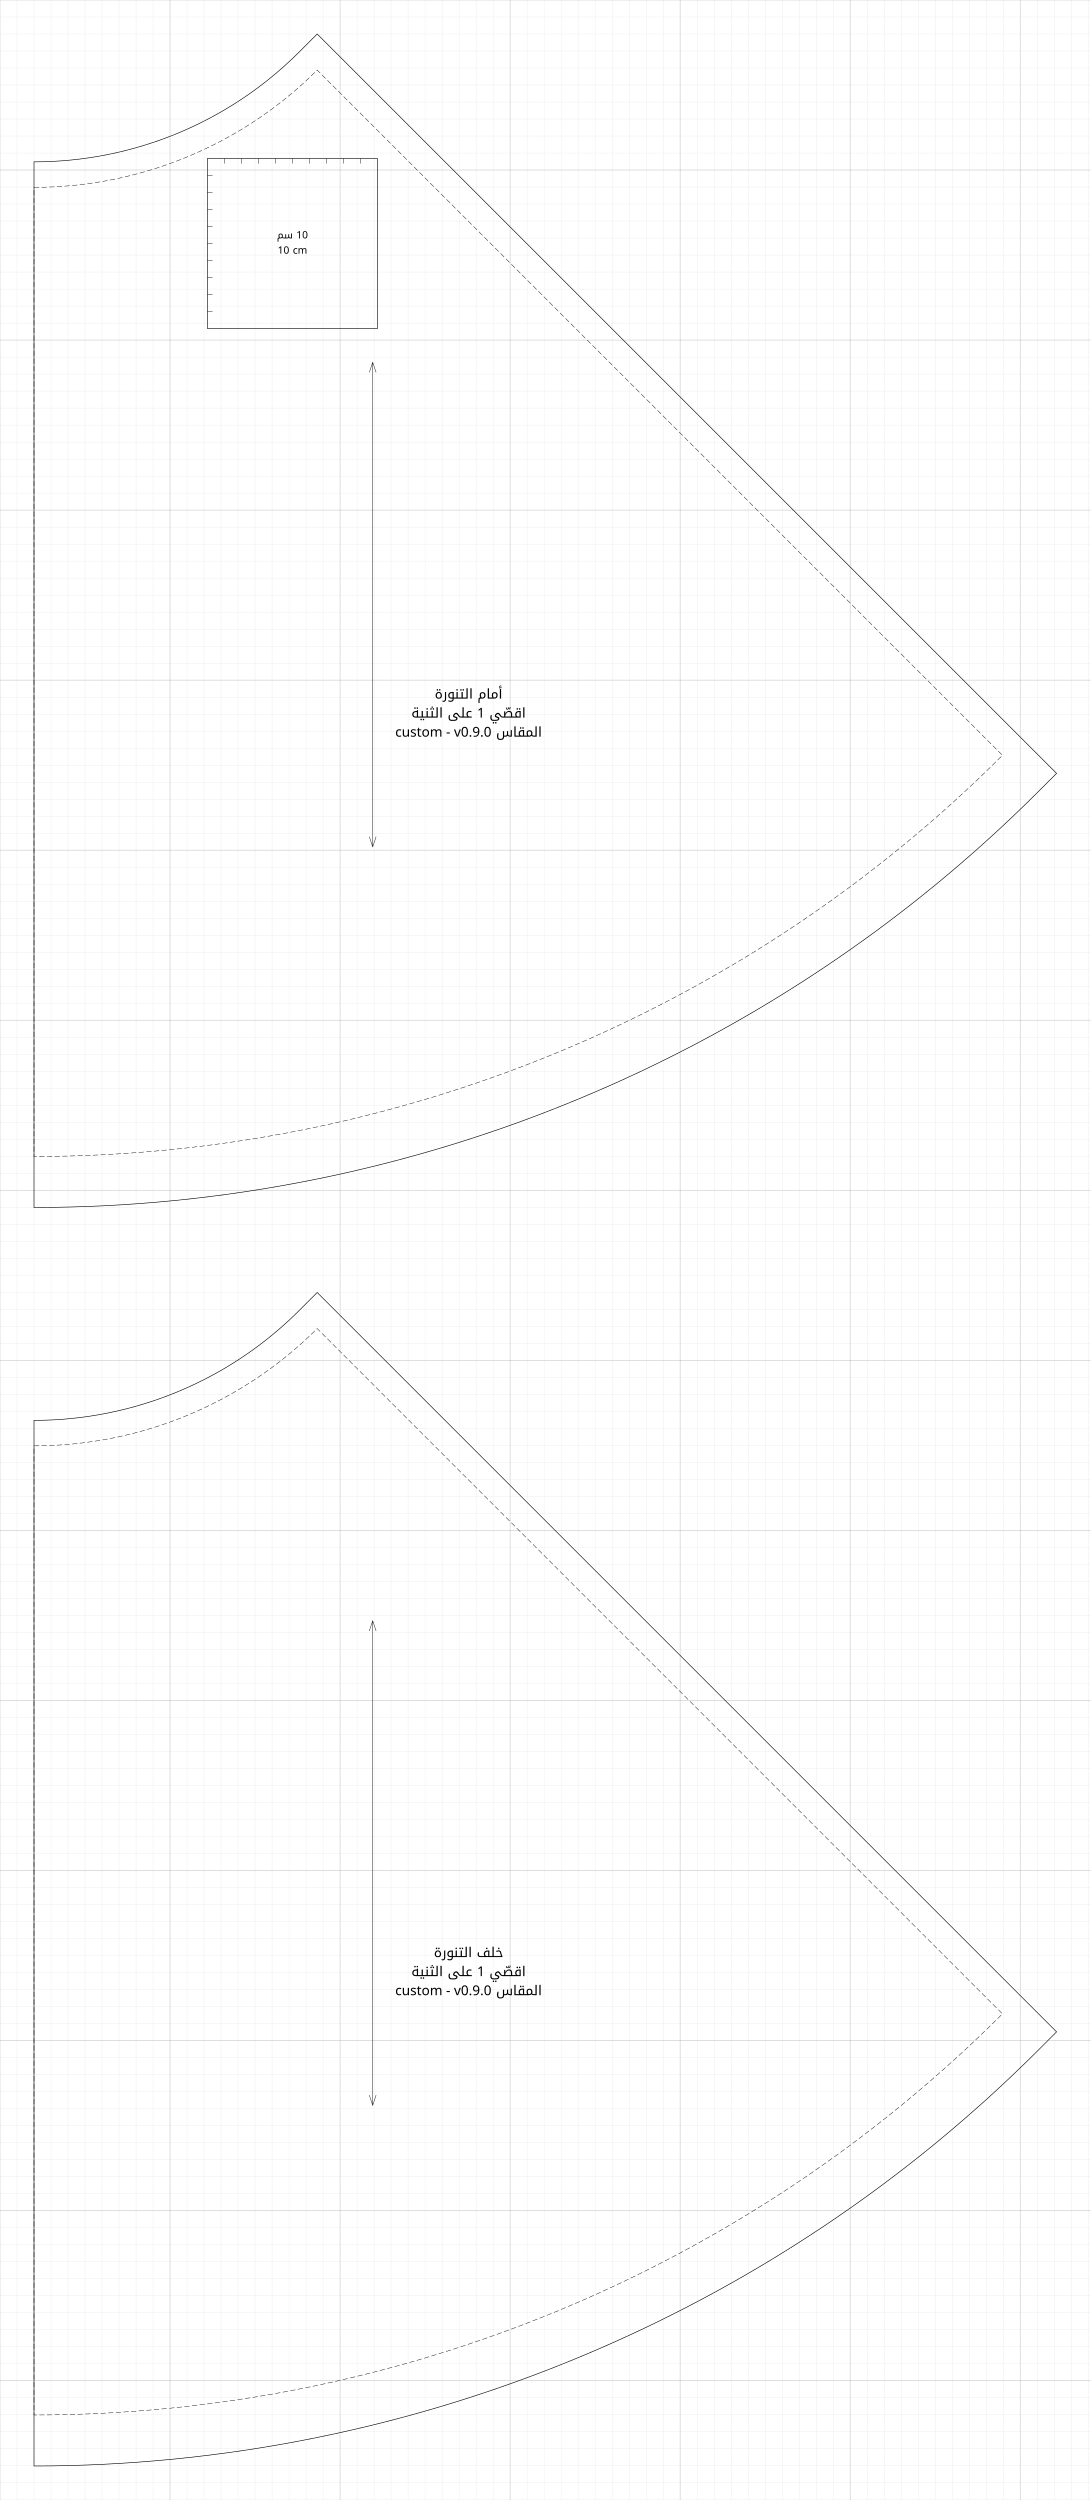
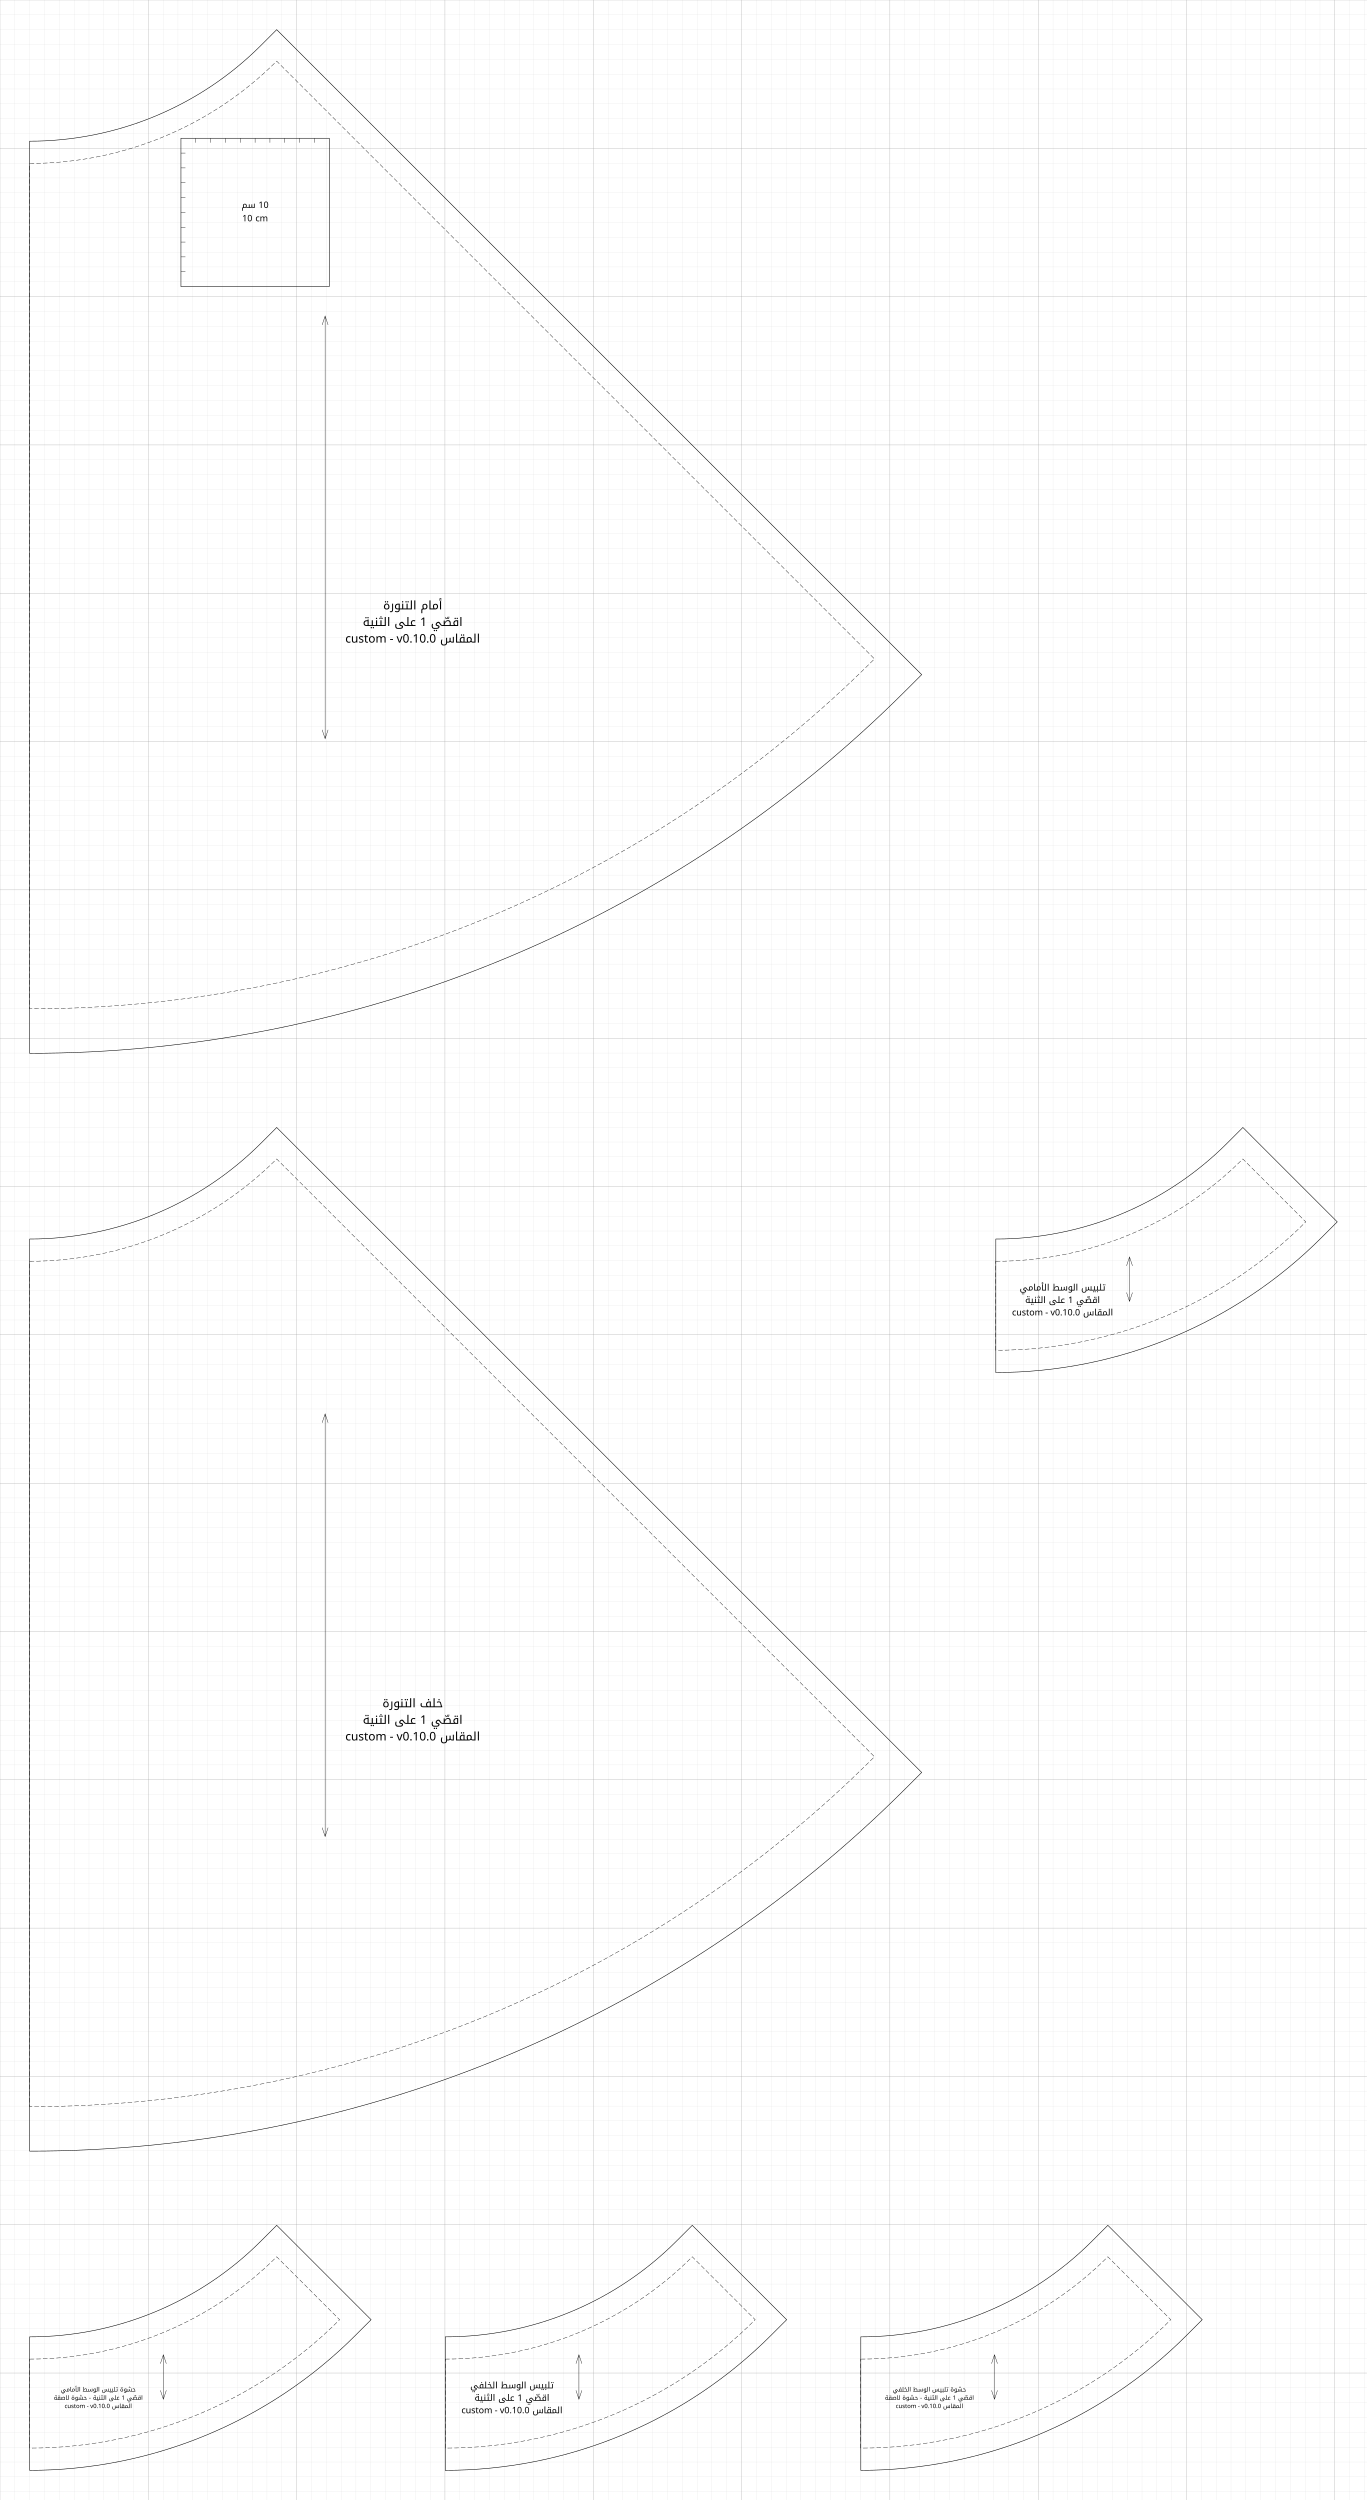
- <svg xmlns="http://www.w3.org/2000/svg" width="641.43mm" height="1470.41mm" viewBox="0 0 641.43 1470.41">
+ <svg xmlns="http://www.w3.org/2000/svg" width="921.63mm" height="1685.61mm" viewBox="0 0 921.63 1685.61">
  <g id="layer-grid">
-     <path id="grid-minor" d="M 10.00 0 V 1470.41 M 20.00 0 V 1470.41 M 30.00 0 V 1470.41 M 40.00 0 V 1470.41 M 50.00 0 V 1470.41 M 60.00 0 V 1470.41 M 70.00 0 V 1470.41 M 80.00 0 V 1470.41 M 90.00 0 V 1470.41 M 110.00 0 V 1470.41 M 120.00 0 V 1470.41 M 130.00 0 V 1470.41 M 140.00 0 V 1470.41 M 150.00 0 V 1470.41 M 160.00 0 V 1470.41 M 170.00 0 V 1470.41 M 180.00 0 V 1470.41 M 190.00 0 V 1470.41 M 210.00 0 V 1470.41 M 220.00 0 V 1470.41 M 230.00 0 V 1470.41 M 240.00 0 V 1470.41 M 250.00 0 V 1470.41 M 260.00 0 V 1470.41 M 270.00 0 V 1470.41 M 280.00 0 V 1470.41 M 290.00 0 V 1470.41 M 310.00 0 V 1470.41 M 320.00 0 V 1470.41 M 330.00 0 V 1470.41 M 340.00 0 V 1470.41 M 350.00 0 V 1470.41 M 360.00 0 V 1470.41 M 370.00 0 V 1470.41 M 380.00 0 V 1470.41 M 390.00 0 V 1470.41 M 410.00 0 V 1470.41 M 420.00 0 V 1470.41 M 430.00 0 V 1470.41 M 440.00 0 V 1470.41 M 450.00 0 V 1470.41 M 460.00 0 V 1470.41 M 470.00 0 V 1470.41 M 480.00 0 V 1470.41 M 490.00 0 V 1470.41 M 510.00 0 V 1470.41 M 520.00 0 V 1470.41 M 530.00 0 V 1470.41 M 540.00 0 V 1470.41 M 550.00 0 V 1470.41 M 560.00 0 V 1470.41 M 570.00 0 V 1470.41 M 580.00 0 V 1470.41 M 590.00 0 V 1470.41 M 610.00 0 V 1470.41 M 620.00 0 V 1470.41 M 630.00 0 V 1470.41 M 640.00 0 V 1470.41 M 0 10.00 H 641.43 M 0 20.00 H 641.43 M 0 30.00 H 641.43 M 0 40.00 H 641.43 M 0 50.00 H 641.43 M 0 60.00 H 641.43 M 0 70.00 H 641.43 M 0 80.00 H 641.43 M 0 90.00 H 641.43 M 0 110.00 H 641.43 M 0 120.00 H 641.43 M 0 130.00 H 641.43 M 0 140.00 H 641.43 M 0 150.00 H 641.43 M 0 160.00 H 641.43 M 0 170.00 H 641.43 M 0 180.00 H 641.43 M 0 190.00 H 641.43 M 0 210.00 H 641.43 M 0 220.00 H 641.43 M 0 230.00 H 641.43 M 0 240.00 H 641.43 M 0 250.00 H 641.43 M 0 260.00 H 641.43 M 0 270.00 H 641.43 M 0 280.00 H 641.43 M 0 290.00 H 641.43 M 0 310.00 H 641.43 M 0 320.00 H 641.43 M 0 330.00 H 641.43 M 0 340.00 H 641.43 M 0 350.00 H 641.43 M 0 360.00 H 641.43 M 0 370.00 H 641.43 M 0 380.00 H 641.43 M 0 390.00 H 641.43 M 0 410.00 H 641.43 M 0 420.00 H 641.43 M 0 430.00 H 641.43 M 0 440.00 H 641.43 M 0 450.00 H 641.43 M 0 460.00 H 641.43 M 0 470.00 H 641.43 M 0 480.00 H 641.43 M 0 490.00 H 641.43 M 0 510.00 H 641.43 M 0 520.00 H 641.43 M 0 530.00 H 641.43 M 0 540.00 H 641.43 M 0 550.00 H 641.43 M 0 560.00 H 641.43 M 0 570.00 H 641.43 M 0 580.00 H 641.43 M 0 590.00 H 641.43 M 0 610.00 H 641.43 M 0 620.00 H 641.43 M 0 630.00 H 641.43 M 0 640.00 H 641.43 M 0 650.00 H 641.43 M 0 660.00 H 641.43 M 0 670.00 H 641.43 M 0 680.00 H 641.43 M 0 690.00 H 641.43 M 0 710.00 H 641.43 M 0 720.00 H 641.43 M 0 730.00 H 641.43 M 0 740.00 H 641.43 M 0 750.00 H 641.43 M 0 760.00 H 641.43 M 0 770.00 H 641.43 M 0 780.00 H 641.43 M 0 790.00 H 641.43 M 0 810.00 H 641.43 M 0 820.00 H 641.43 M 0 830.00 H 641.43 M 0 840.00 H 641.43 M 0 850.00 H 641.43 M 0 860.00 H 641.43 M 0 870.00 H 641.43 M 0 880.00 H 641.43 M 0 890.00 H 641.43 M 0 910.00 H 641.43 M 0 920.00 H 641.43 M 0 930.00 H 641.43 M 0 940.00 H 641.43 M 0 950.00 H 641.43 M 0 960.00 H 641.43 M 0 970.00 H 641.43 M 0 980.00 H 641.43 M 0 990.00 H 641.43 M 0 1010.00 H 641.43 M 0 1020.00 H 641.43 M 0 1030.00 H 641.43 M 0 1040.00 H 641.43 M 0 1050.00 H 641.43 M 0 1060.00 H 641.43 M 0 1070.00 H 641.43 M 0 1080.00 H 641.43 M 0 1090.00 H 641.43 M 0 1110.00 H 641.43 M 0 1120.00 H 641.43 M 0 1130.00 H 641.43 M 0 1140.00 H 641.43 M 0 1150.00 H 641.43 M 0 1160.00 H 641.43 M 0 1170.00 H 641.43 M 0 1180.00 H 641.43 M 0 1190.00 H 641.43 M 0 1210.00 H 641.43 M 0 1220.00 H 641.43 M 0 1230.00 H 641.43 M 0 1240.00 H 641.43 M 0 1250.00 H 641.43 M 0 1260.00 H 641.43 M 0 1270.00 H 641.43 M 0 1280.00 H 641.43 M 0 1290.00 H 641.43 M 0 1310.00 H 641.43 M 0 1320.00 H 641.43 M 0 1330.00 H 641.43 M 0 1340.00 H 641.43 M 0 1350.00 H 641.43 M 0 1360.00 H 641.43 M 0 1370.00 H 641.43 M 0 1380.00 H 641.43 M 0 1390.00 H 641.43 M 0 1410.00 H 641.43 M 0 1420.00 H 641.43 M 0 1430.00 H 641.43 M 0 1440.00 H 641.43 M 0 1450.00 H 641.43 M 0 1460.00 H 641.43 M 0 1470.00 H 641.43" fill="none" stroke="#d0d0d0" stroke-width="0.1" />
-     <path id="grid-major" d="M 0.00 0 V 1470.41 M 100.00 0 V 1470.41 M 200.00 0 V 1470.41 M 300.00 0 V 1470.41 M 400.00 0 V 1470.41 M 500.00 0 V 1470.41 M 600.00 0 V 1470.41 M 0 0.00 H 641.43 M 0 100.00 H 641.43 M 0 200.00 H 641.43 M 0 300.00 H 641.43 M 0 400.00 H 641.43 M 0 500.00 H 641.43 M 0 600.00 H 641.43 M 0 700.00 H 641.43 M 0 800.00 H 641.43 M 0 900.00 H 641.43 M 0 1000.00 H 641.43 M 0 1100.00 H 641.43 M 0 1200.00 H 641.43 M 0 1300.00 H 641.43 M 0 1400.00 H 641.43" fill="none" stroke="#a0a0a0" stroke-width="0.2" />
+     <path id="grid-minor" d="M 10.00 0 V 1685.61 M 20.00 0 V 1685.61 M 30.00 0 V 1685.61 M 40.00 0 V 1685.61 M 50.00 0 V 1685.61 M 60.00 0 V 1685.61 M 70.00 0 V 1685.61 M 80.00 0 V 1685.61 M 90.00 0 V 1685.61 M 110.00 0 V 1685.61 M 120.00 0 V 1685.61 M 130.00 0 V 1685.61 M 140.00 0 V 1685.61 M 150.00 0 V 1685.61 M 160.00 0 V 1685.61 M 170.00 0 V 1685.61 M 180.00 0 V 1685.61 M 190.00 0 V 1685.61 M 210.00 0 V 1685.61 M 220.00 0 V 1685.61 M 230.00 0 V 1685.61 M 240.00 0 V 1685.61 M 250.00 0 V 1685.61 M 260.00 0 V 1685.61 M 270.00 0 V 1685.61 M 280.00 0 V 1685.61 M 290.00 0 V 1685.61 M 310.00 0 V 1685.61 M 320.00 0 V 1685.61 M 330.00 0 V 1685.61 M 340.00 0 V 1685.61 M 350.00 0 V 1685.61 M 360.00 0 V 1685.61 M 370.00 0 V 1685.61 M 380.00 0 V 1685.61 M 390.00 0 V 1685.61 M 410.00 0 V 1685.61 M 420.00 0 V 1685.61 M 430.00 0 V 1685.61 M 440.00 0 V 1685.61 M 450.00 0 V 1685.61 M 460.00 0 V 1685.61 M 470.00 0 V 1685.61 M 480.00 0 V 1685.61 M 490.00 0 V 1685.61 M 510.00 0 V 1685.61 M 520.00 0 V 1685.61 M 530.00 0 V 1685.61 M 540.00 0 V 1685.61 M 550.00 0 V 1685.61 M 560.00 0 V 1685.61 M 570.00 0 V 1685.61 M 580.00 0 V 1685.61 M 590.00 0 V 1685.61 M 610.00 0 V 1685.61 M 620.00 0 V 1685.61 M 630.00 0 V 1685.61 M 640.00 0 V 1685.61 M 650.00 0 V 1685.61 M 660.00 0 V 1685.61 M 670.00 0 V 1685.61 M 680.00 0 V 1685.61 M 690.00 0 V 1685.61 M 710.00 0 V 1685.61 M 720.00 0 V 1685.61 M 730.00 0 V 1685.61 M 740.00 0 V 1685.61 M 750.00 0 V 1685.61 M 760.00 0 V 1685.61 M 770.00 0 V 1685.61 M 780.00 0 V 1685.61 M 790.00 0 V 1685.61 M 810.00 0 V 1685.61 M 820.00 0 V 1685.61 M 830.00 0 V 1685.61 M 840.00 0 V 1685.61 M 850.00 0 V 1685.61 M 860.00 0 V 1685.61 M 870.00 0 V 1685.61 M 880.00 0 V 1685.61 M 890.00 0 V 1685.61 M 910.00 0 V 1685.61 M 920.00 0 V 1685.61 M 0 10.00 H 921.63 M 0 20.00 H 921.63 M 0 30.00 H 921.63 M 0 40.00 H 921.63 M 0 50.00 H 921.63 M 0 60.00 H 921.63 M 0 70.00 H 921.63 M 0 80.00 H 921.63 M 0 90.00 H 921.63 M 0 110.00 H 921.63 M 0 120.00 H 921.63 M 0 130.00 H 921.63 M 0 140.00 H 921.63 M 0 150.00 H 921.63 M 0 160.00 H 921.63 M 0 170.00 H 921.63 M 0 180.00 H 921.63 M 0 190.00 H 921.63 M 0 210.00 H 921.63 M 0 220.00 H 921.63 M 0 230.00 H 921.63 M 0 240.00 H 921.63 M 0 250.00 H 921.63 M 0 260.00 H 921.63 M 0 270.00 H 921.63 M 0 280.00 H 921.63 M 0 290.00 H 921.63 M 0 310.00 H 921.63 M 0 320.00 H 921.63 M 0 330.00 H 921.63 M 0 340.00 H 921.63 M 0 350.00 H 921.63 M 0 360.00 H 921.63 M 0 370.00 H 921.63 M 0 380.00 H 921.63 M 0 390.00 H 921.63 M 0 410.00 H 921.63 M 0 420.00 H 921.63 M 0 430.00 H 921.63 M 0 440.00 H 921.63 M 0 450.00 H 921.63 M 0 460.00 H 921.63 M 0 470.00 H 921.63 M 0 480.00 H 921.63 M 0 490.00 H 921.63 M 0 510.00 H 921.63 M 0 520.00 H 921.63 M 0 530.00 H 921.63 M 0 540.00 H 921.63 M 0 550.00 H 921.63 M 0 560.00 H 921.63 M 0 570.00 H 921.63 M 0 580.00 H 921.63 M 0 590.00 H 921.63 M 0 610.00 H 921.63 M 0 620.00 H 921.63 M 0 630.00 H 921.63 M 0 640.00 H 921.63 M 0 650.00 H 921.63 M 0 660.00 H 921.63 M 0 670.00 H 921.63 M 0 680.00 H 921.63 M 0 690.00 H 921.63 M 0 710.00 H 921.63 M 0 720.00 H 921.63 M 0 730.00 H 921.63 M 0 740.00 H 921.63 M 0 750.00 H 921.63 M 0 760.00 H 921.63 M 0 770.00 H 921.63 M 0 780.00 H 921.63 M 0 790.00 H 921.63 M 0 810.00 H 921.63 M 0 820.00 H 921.63 M 0 830.00 H 921.63 M 0 840.00 H 921.63 M 0 850.00 H 921.63 M 0 860.00 H 921.63 M 0 870.00 H 921.63 M 0 880.00 H 921.63 M 0 890.00 H 921.63 M 0 910.00 H 921.63 M 0 920.00 H 921.63 M 0 930.00 H 921.63 M 0 940.00 H 921.63 M 0 950.00 H 921.63 M 0 960.00 H 921.63 M 0 970.00 H 921.63 M 0 980.00 H 921.63 M 0 990.00 H 921.63 M 0 1010.00 H 921.63 M 0 1020.00 H 921.63 M 0 1030.00 H 921.63 M 0 1040.00 H 921.63 M 0 1050.00 H 921.63 M 0 1060.00 H 921.63 M 0 1070.00 H 921.63 M 0 1080.00 H 921.63 M 0 1090.00 H 921.63 M 0 1110.00 H 921.63 M 0 1120.00 H 921.63 M 0 1130.00 H 921.63 M 0 1140.00 H 921.63 M 0 1150.00 H 921.63 M 0 1160.00 H 921.63 M 0 1170.00 H 921.63 M 0 1180.00 H 921.63 M 0 1190.00 H 921.63 M 0 1210.00 H 921.63 M 0 1220.00 H 921.63 M 0 1230.00 H 921.63 M 0 1240.00 H 921.63 M 0 1250.00 H 921.63 M 0 1260.00 H 921.63 M 0 1270.00 H 921.63 M 0 1280.00 H 921.63 M 0 1290.00 H 921.63 M 0 1310.00 H 921.63 M 0 1320.00 H 921.63 M 0 1330.00 H 921.63 M 0 1340.00 H 921.63 M 0 1350.00 H 921.63 M 0 1360.00 H 921.63 M 0 1370.00 H 921.63 M 0 1380.00 H 921.63 M 0 1390.00 H 921.63 M 0 1410.00 H 921.63 M 0 1420.00 H 921.63 M 0 1430.00 H 921.63 M 0 1440.00 H 921.63 M 0 1450.00 H 921.63 M 0 1460.00 H 921.63 M 0 1470.00 H 921.63 M 0 1480.00 H 921.63 M 0 1490.00 H 921.63 M 0 1510.00 H 921.63 M 0 1520.00 H 921.63 M 0 1530.00 H 921.63 M 0 1540.00 H 921.63 M 0 1550.00 H 921.63 M 0 1560.00 H 921.63 M 0 1570.00 H 921.63 M 0 1580.00 H 921.63 M 0 1590.00 H 921.63 M 0 1610.00 H 921.63 M 0 1620.00 H 921.63 M 0 1630.00 H 921.63 M 0 1640.00 H 921.63 M 0 1650.00 H 921.63 M 0 1660.00 H 921.63 M 0 1670.00 H 921.63 M 0 1680.00 H 921.63" fill="none" stroke="#d0d0d0" stroke-width="0.1" />
+     <path id="grid-major" d="M 0.00 0 V 1685.61 M 100.00 0 V 1685.61 M 200.00 0 V 1685.61 M 300.00 0 V 1685.61 M 400.00 0 V 1685.61 M 500.00 0 V 1685.61 M 600.00 0 V 1685.61 M 700.00 0 V 1685.61 M 800.00 0 V 1685.61 M 900.00 0 V 1685.61 M 0 0.00 H 921.63 M 0 100.00 H 921.63 M 0 200.00 H 921.63 M 0 300.00 H 921.63 M 0 400.00 H 921.63 M 0 500.00 H 921.63 M 0 600.00 H 921.63 M 0 700.00 H 921.63 M 0 800.00 H 921.63 M 0 900.00 H 921.63 M 0 1000.00 H 921.63 M 0 1100.00 H 921.63 M 0 1200.00 H 921.63 M 0 1300.00 H 921.63 M 0 1400.00 H 921.63 M 0 1500.00 H 921.63 M 0 1600.00 H 921.63" fill="none" stroke="#a0a0a0" stroke-width="0.2" />
  </g>
  <g id="layer-cut">
    <path id="piece-skirt-front-cut" d="M 20.00 95.20 C 27.43 95.20 34.46 94.85 41.80 94.12 C 49.13 93.40 56.04 92.36 63.23 90.93 C 70.41 89.49 77.16 87.80 84.14 85.67 C 91.13 83.55 97.66 81.21 104.40 78.42 C 111.14 75.62 117.41 72.66 123.85 69.22 C 130.30 65.78 136.27 62.21 142.36 58.15 C 148.46 54.08 154.07 49.93 159.77 45.26 C 165.48 40.58 170.69 35.86 175.95 30.61 L 186.56 20.00 L 197.17 30.61 L 600.22 433.66 L 621.43 454.87 L 610.82 465.48 C 601.12 475.18 590.93 484.88 580.80 494.05 C 570.67 503.22 560.06 512.36 549.54 520.98 C 539.01 529.61 528.00 538.18 517.10 546.25 C 506.20 554.32 494.82 562.32 483.56 569.82 C 472.31 577.33 460.57 584.74 448.99 591.67 C 437.41 598.60 425.34 605.42 413.45 611.77 C 401.56 618.12 389.19 624.34 377.02 630.09 C 364.84 635.84 352.19 641.45 339.75 646.60 C 327.31 651.75 314.41 656.74 301.73 661.28 C 289.05 665.82 275.90 670.17 263.01 674.09 C 250.11 678.01 236.76 681.71 223.67 685.00 C 210.57 688.30 197.03 691.35 183.77 694.00 C 170.51 696.65 156.80 699.04 143.39 701.05 C 129.97 703.05 116.12 704.77 102.58 706.12 C 89.04 707.46 75.08 708.50 61.43 709.18 C 47.79 709.85 33.73 710.20 20.00 710.20 L 20.00 680.20 L 20.00 110.20 L 20.00 95.20 Z" fill="none" stroke="#000000" stroke-width="0.35" />
    <path id="piece-skirt-back-cut" d="M 20.00 835.41 C 27.43 835.41 34.46 835.06 41.80 834.33 C 49.13 833.60 56.04 832.57 63.23 831.13 C 70.41 829.69 77.16 828.00 84.14 825.87 C 91.13 823.75 97.66 821.41 104.40 818.62 C 111.14 815.83 117.41 812.86 123.85 809.43 C 130.30 805.99 136.27 802.42 142.36 798.35 C 148.46 794.29 154.07 790.13 159.77 785.46 C 165.48 780.79 170.69 776.07 175.95 770.81 L 186.56 760.20 L 197.17 770.81 L 600.22 1173.86 L 621.43 1195.07 L 610.82 1205.68 C 601.12 1215.39 590.93 1225.08 580.80 1234.25 C 570.67 1243.42 560.06 1252.56 549.54 1261.19 C 539.01 1269.81 528.00 1278.38 517.10 1286.45 C 506.20 1294.52 494.82 1302.52 483.56 1310.03 C 472.31 1317.53 460.57 1324.95 448.99 1331.88 C 437.41 1338.81 425.34 1345.63 413.45 1351.98 C 401.56 1358.32 389.19 1364.54 377.02 1370.29 C 364.84 1376.05 352.19 1381.65 339.75 1386.81 C 327.31 1391.96 314.41 1396.94 301.73 1401.48 C 289.05 1406.02 275.90 1410.37 263.01 1414.29 C 250.11 1418.21 236.76 1421.92 223.67 1425.21 C 210.57 1428.50 197.03 1431.55 183.77 1434.20 C 170.51 1436.86 156.80 1439.25 143.39 1441.25 C 129.97 1443.25 116.12 1444.97 102.58 1446.32 C 89.04 1447.66 75.08 1448.70 61.43 1449.38 C 47.79 1450.06 33.73 1450.41 20.00 1450.41 L 20.00 1420.41 L 20.00 850.41 L 20.00 835.41 Z" fill="none" stroke="#000000" stroke-width="0.35" />
+     <path id="piece-waist-facing-front-cut" d="M 671.43 835.41 C 678.86 835.41 685.89 835.06 693.23 834.33 C 700.56 833.60 707.47 832.57 714.66 831.13 C 721.84 829.69 728.58 828.00 735.57 825.87 C 742.56 823.75 749.09 821.41 755.83 818.62 C 762.57 815.83 768.84 812.86 775.28 809.43 C 781.73 805.99 787.69 802.42 793.79 798.35 C 799.89 794.29 805.50 790.13 811.20 785.46 C 816.91 780.79 822.12 776.07 827.38 770.81 L 837.99 760.20 L 848.59 770.81 L 891.02 813.24 L 901.63 823.84 L 891.02 834.45 C 889.31 836.16 887.25 838.17 885.50 839.83 C 883.75 841.50 881.65 843.45 879.86 845.07 C 878.08 846.68 875.93 848.58 874.11 850.15 C 872.29 851.72 870.10 853.56 868.24 855.08 C 866.39 856.60 864.16 858.38 862.27 859.85 C 860.38 861.32 858.11 863.05 856.19 864.47 C 854.27 865.89 851.96 867.56 850.00 868.93 C 848.05 870.30 845.70 871.91 843.72 873.23 C 841.74 874.55 839.35 876.10 837.34 877.37 C 835.33 878.65 832.91 880.13 830.87 881.35 C 828.83 882.58 826.38 884.00 824.31 885.17 C 822.24 886.34 819.76 887.71 817.66 888.82 C 815.57 889.94 813.05 891.25 810.93 892.31 C 808.81 893.38 806.27 894.62 804.12 895.63 C 801.98 896.65 799.40 897.82 797.23 898.79 C 795.06 899.75 792.46 900.86 790.27 901.77 C 788.08 902.68 785.45 903.73 783.24 904.58 C 781.03 905.44 778.37 906.42 776.14 907.22 C 773.91 908.02 771.23 908.94 768.98 909.69 C 766.72 910.44 764.02 911.29 761.75 911.98 C 759.48 912.67 756.76 913.47 754.47 914.10 C 752.18 914.74 749.43 915.46 747.13 916.04 C 744.82 916.62 742.06 917.28 739.74 917.80 C 737.42 918.33 734.64 918.92 732.30 919.39 C 729.96 919.85 727.16 920.38 724.81 920.79 C 722.46 921.20 719.65 921.65 717.29 922.00 C 714.92 922.36 712.10 922.74 709.72 923.04 C 707.35 923.33 704.51 923.65 702.12 923.89 C 699.74 924.13 696.88 924.37 694.49 924.55 C 692.09 924.73 689.23 924.91 686.83 925.03 C 684.42 925.15 681.55 925.25 679.14 925.31 C 676.73 925.37 673.85 925.41 671.43 925.41 L 671.43 910.41 L 671.43 850.41 L 671.43 835.41 Z" fill="none" stroke="#000000" stroke-width="0.35" />
+     <path id="piece-waist-facing-interfacing-front-cut" d="M 20.00 1575.61 C 27.43 1575.61 34.46 1575.26 41.80 1574.53 C 49.13 1573.80 56.04 1572.77 63.23 1571.34 C 70.41 1569.90 77.16 1568.20 84.14 1566.08 C 91.13 1563.95 97.66 1561.62 104.40 1558.82 C 111.14 1556.03 117.41 1553.07 123.85 1549.63 C 130.30 1546.19 136.27 1542.62 142.36 1538.56 C 148.46 1534.49 154.07 1530.34 159.77 1525.67 C 165.48 1520.99 170.69 1516.27 175.95 1511.01 L 186.56 1500.41 L 197.17 1511.01 L 239.59 1553.44 L 250.20 1564.05 L 239.59 1574.65 C 237.88 1576.36 235.82 1578.38 234.07 1580.04 C 232.32 1581.70 230.22 1583.66 228.43 1585.27 C 226.65 1586.89 224.50 1588.79 222.68 1590.35 C 220.86 1591.92 218.67 1593.76 216.81 1595.28 C 214.96 1596.80 212.73 1598.59 210.84 1600.06 C 208.95 1601.53 206.68 1603.25 204.76 1604.67 C 202.84 1606.10 200.53 1607.76 198.57 1609.13 C 196.62 1610.51 194.27 1612.11 192.29 1613.44 C 190.31 1614.76 187.93 1616.31 185.91 1617.58 C 183.90 1618.85 181.48 1620.34 179.44 1621.56 C 177.40 1622.78 174.95 1624.21 172.88 1625.38 C 170.81 1626.55 168.33 1627.91 166.23 1629.03 C 164.14 1630.15 161.62 1631.45 159.50 1632.52 C 157.38 1633.58 154.84 1634.82 152.69 1635.84 C 150.55 1636.85 147.97 1638.03 145.80 1638.99 C 143.63 1639.95 141.03 1641.07 138.84 1641.97 C 136.65 1642.88 134.02 1643.93 131.81 1644.79 C 129.60 1645.64 126.94 1646.63 124.71 1647.43 C 122.48 1648.23 119.80 1649.15 117.55 1649.89 C 115.29 1650.64 112.59 1651.50 110.32 1652.19 C 108.05 1652.88 105.33 1653.67 103.04 1654.31 C 100.75 1654.94 98.01 1655.67 95.70 1656.25 C 93.39 1656.83 90.63 1657.48 88.31 1658.01 C 85.99 1658.53 83.21 1659.12 80.87 1659.59 C 78.53 1660.06 75.74 1660.58 73.38 1660.99 C 71.03 1661.40 68.22 1661.86 65.86 1662.21 C 63.49 1662.56 60.67 1662.95 58.29 1663.24 C 55.92 1663.54 53.08 1663.86 50.69 1664.09 C 48.31 1664.33 45.45 1664.58 43.06 1664.76 C 40.66 1664.93 37.80 1665.11 35.40 1665.23 C 32.99 1665.35 30.12 1665.46 27.71 1665.52 C 25.30 1665.58 22.42 1665.61 20.00 1665.61 L 20.00 1650.61 L 20.00 1590.61 L 20.00 1575.61 Z" fill="none" stroke="#000000" stroke-width="0.35" />
+     <path id="piece-waist-facing-back-cut" d="M 300.20 1575.61 C 307.63 1575.61 314.66 1575.26 322.00 1574.53 C 329.33 1573.80 336.24 1572.77 343.43 1571.34 C 350.61 1569.90 357.35 1568.20 364.34 1566.08 C 371.33 1563.95 377.86 1561.62 384.60 1558.82 C 391.34 1556.03 397.61 1553.07 404.05 1549.63 C 410.50 1546.19 416.46 1542.62 422.56 1538.56 C 428.66 1534.49 434.27 1530.34 439.97 1525.67 C 445.68 1520.99 450.89 1516.27 456.15 1511.01 L 466.76 1500.41 L 477.36 1511.01 L 519.79 1553.44 L 530.40 1564.05 L 519.79 1574.65 C 518.08 1576.36 516.02 1578.38 514.27 1580.04 C 512.52 1581.70 510.42 1583.66 508.63 1585.27 C 506.85 1586.89 504.70 1588.79 502.88 1590.35 C 501.06 1591.92 498.87 1593.76 497.01 1595.28 C 495.16 1596.80 492.93 1598.59 491.04 1600.06 C 489.15 1601.53 486.88 1603.25 484.96 1604.67 C 483.04 1606.10 480.73 1607.76 478.77 1609.13 C 476.82 1610.51 474.47 1612.11 472.49 1613.44 C 470.51 1614.76 468.12 1616.31 466.11 1617.58 C 464.10 1618.85 461.68 1620.34 459.64 1621.56 C 457.60 1622.78 455.15 1624.21 453.08 1625.38 C 451.01 1626.55 448.53 1627.91 446.43 1629.03 C 444.34 1630.15 441.82 1631.45 439.70 1632.52 C 437.58 1633.58 435.03 1634.82 432.89 1635.84 C 430.74 1636.85 428.17 1638.03 426.00 1638.99 C 423.83 1639.95 421.23 1641.07 419.04 1641.97 C 416.85 1642.88 414.22 1643.93 412.01 1644.79 C 409.79 1645.64 407.14 1646.63 404.91 1647.43 C 402.67 1648.23 400.00 1649.15 397.74 1649.89 C 395.49 1650.64 392.79 1651.50 390.52 1652.19 C 388.25 1652.88 385.53 1653.67 383.24 1654.31 C 380.95 1654.94 378.20 1655.67 375.90 1656.25 C 373.59 1656.83 370.83 1657.48 368.51 1658.01 C 366.18 1658.53 363.40 1659.12 361.07 1659.59 C 358.73 1660.06 355.93 1660.58 353.58 1660.99 C 351.23 1661.40 348.42 1661.86 346.06 1662.21 C 343.69 1662.56 340.87 1662.95 338.49 1663.24 C 336.12 1663.54 333.28 1663.86 330.89 1664.09 C 328.50 1664.33 325.65 1664.58 323.26 1664.76 C 320.86 1664.93 318.00 1665.11 315.59 1665.23 C 313.19 1665.35 310.32 1665.46 307.91 1665.52 C 305.50 1665.58 302.62 1665.61 300.20 1665.61 L 300.20 1650.61 L 300.20 1590.61 L 300.20 1575.61 Z" fill="none" stroke="#000000" stroke-width="0.35" />
+     <path id="piece-waist-facing-interfacing-back-cut" d="M 580.40 1575.61 C 587.83 1575.61 594.86 1575.26 602.20 1574.53 C 609.53 1573.80 616.44 1572.77 623.62 1571.34 C 630.81 1569.90 637.55 1568.20 644.54 1566.08 C 651.53 1563.95 658.06 1561.62 664.80 1558.82 C 671.54 1556.03 677.81 1553.07 684.25 1549.63 C 690.69 1546.19 696.66 1542.62 702.76 1538.56 C 708.85 1534.49 714.47 1530.34 720.17 1525.67 C 725.87 1520.99 731.09 1516.27 736.35 1511.01 L 746.95 1500.41 L 757.56 1511.01 L 799.99 1553.44 L 810.59 1564.05 L 799.99 1574.65 C 798.28 1576.36 796.22 1578.38 794.47 1580.04 C 792.72 1581.70 790.61 1583.66 788.83 1585.27 C 787.05 1586.89 784.90 1588.79 783.08 1590.35 C 781.26 1591.92 779.07 1593.76 777.21 1595.28 C 775.36 1596.80 773.12 1598.59 771.24 1600.06 C 769.35 1601.53 767.08 1603.25 765.15 1604.67 C 763.23 1606.10 760.92 1607.76 758.97 1609.13 C 757.02 1610.51 754.67 1612.11 752.69 1613.44 C 750.70 1614.76 748.32 1616.31 746.31 1617.58 C 744.30 1618.85 741.88 1620.34 739.84 1621.56 C 737.80 1622.78 735.35 1624.21 733.28 1625.38 C 731.21 1626.55 728.72 1627.91 726.63 1629.03 C 724.53 1630.15 722.02 1631.45 719.90 1632.52 C 717.78 1633.58 715.23 1634.82 713.09 1635.84 C 710.94 1636.85 708.37 1638.03 706.20 1638.99 C 704.03 1639.95 701.43 1641.07 699.24 1641.97 C 697.05 1642.88 694.42 1643.93 692.21 1644.79 C 689.99 1645.64 687.34 1646.63 685.11 1647.43 C 682.87 1648.23 680.20 1649.15 677.94 1649.89 C 675.69 1650.64 672.99 1651.50 670.72 1652.19 C 668.44 1652.88 665.72 1653.67 663.43 1654.31 C 661.14 1654.94 658.40 1655.67 656.09 1656.25 C 653.79 1656.83 651.03 1657.48 648.70 1658.01 C 646.38 1658.53 643.60 1659.12 641.27 1659.59 C 638.93 1660.06 636.13 1660.58 633.78 1660.99 C 631.43 1661.40 628.62 1661.86 626.25 1662.21 C 623.89 1662.56 621.06 1662.95 618.69 1663.24 C 616.31 1663.54 613.47 1663.86 611.09 1664.09 C 608.70 1664.33 605.85 1664.58 603.45 1664.76 C 601.06 1664.93 598.20 1665.11 595.79 1665.23 C 593.39 1665.35 590.52 1665.46 588.11 1665.52 C 585.69 1665.58 582.81 1665.61 580.40 1665.61 L 580.40 1650.61 L 580.40 1590.61 L 580.40 1575.61 Z" fill="none" stroke="#000000" stroke-width="0.35" />
  </g>
  <g id="layer-stitch">
    <path id="piece-skirt-front-stitch" d="M 20.00 110.20 C 82.47 110.20 142.38 85.39 186.56 41.21 L 589.61 444.26 C 438.54 595.33 233.64 680.20 20.00 680.20 L 20.00 110.20 Z" fill="none" stroke="#000000" stroke-width="0.25" stroke-dasharray="3 1.5" />
    <path id="piece-skirt-back-stitch" d="M 20.00 850.41 C 82.47 850.41 142.38 825.59 186.56 781.42 L 589.61 1184.47 C 438.54 1335.54 233.64 1420.41 20.00 1420.41 L 20.00 850.41 Z" fill="none" stroke="#000000" stroke-width="0.25" stroke-dasharray="3 1.5" />
+     <path id="piece-waist-facing-front-stitch" d="M 671.43 850.41 C 733.90 850.41 793.81 825.59 837.99 781.42 L 880.41 823.84 C 878.77 825.49 876.84 827.37 875.16 828.97 C 873.48 830.57 871.51 832.40 869.80 833.95 C 868.08 835.50 866.07 837.28 864.32 838.78 C 862.57 840.29 860.52 842.01 858.74 843.48 C 856.95 844.94 854.87 846.60 853.05 848.02 C 851.24 849.43 849.11 851.05 847.26 852.41 C 845.42 853.78 843.26 855.34 841.38 856.66 C 839.50 857.98 837.31 859.48 835.40 860.75 C 833.49 862.02 831.26 863.47 829.33 864.69 C 827.39 865.92 825.13 867.31 823.17 868.48 C 821.21 869.66 818.91 870.99 816.93 872.11 C 814.94 873.24 812.61 874.52 810.60 875.59 C 808.58 876.67 806.23 877.89 804.19 878.91 C 802.15 879.94 799.77 881.10 797.71 882.07 C 795.65 883.05 793.24 884.15 791.16 885.07 C 789.07 886.00 786.64 887.04 784.53 887.91 C 782.42 888.78 779.97 889.77 777.84 890.59 C 775.71 891.41 773.23 892.33 771.08 893.10 C 768.93 893.87 766.43 894.73 764.26 895.45 C 762.10 896.17 759.57 896.97 757.39 897.63 C 755.20 898.30 752.66 899.04 750.46 899.65 C 748.25 900.26 745.69 900.94 743.47 901.49 C 741.25 902.05 738.67 902.67 736.44 903.17 C 734.20 903.67 731.61 904.23 729.36 904.68 C 727.11 905.13 724.50 905.61 722.24 906.01 C 719.98 906.40 717.34 906.83 715.07 907.17 C 712.80 907.51 710.16 907.87 707.87 908.15 C 705.59 908.44 702.93 908.73 700.64 908.96 C 698.35 909.19 695.68 909.42 693.37 909.59 C 691.07 909.76 688.39 909.93 686.08 910.04 C 683.77 910.16 681.09 910.26 678.77 910.32 C 676.45 910.37 673.75 910.41 671.43 910.41 L 671.43 850.41 Z" fill="none" stroke="#000000" stroke-width="0.25" stroke-dasharray="3 1.5" />
+     <path id="piece-waist-facing-interfacing-front-stitch" d="M 20.00 1590.61 C 82.47 1590.61 142.38 1565.80 186.56 1521.62 L 228.98 1564.05 C 227.34 1565.69 225.41 1567.57 223.73 1569.17 C 222.05 1570.77 220.08 1572.60 218.37 1574.15 C 216.65 1575.71 214.64 1577.48 212.89 1578.99 C 211.14 1580.50 209.09 1582.22 207.31 1583.68 C 205.52 1585.14 203.44 1586.81 201.62 1588.22 C 199.81 1589.64 197.68 1591.25 195.83 1592.62 C 193.99 1593.98 191.83 1595.54 189.95 1596.86 C 188.07 1598.18 185.88 1599.69 183.97 1600.96 C 182.06 1602.23 179.83 1603.68 177.90 1604.90 C 175.96 1606.12 173.70 1607.51 171.74 1608.69 C 169.78 1609.86 167.49 1611.19 165.50 1612.32 C 163.51 1613.44 161.18 1614.72 159.17 1615.80 C 157.16 1616.87 154.80 1618.09 152.76 1619.11 C 150.73 1620.14 148.34 1621.30 146.28 1622.27 C 144.22 1623.25 141.81 1624.35 139.73 1625.28 C 137.64 1626.20 135.21 1627.24 133.10 1628.11 C 130.99 1628.99 128.54 1629.97 126.41 1630.79 C 124.28 1631.61 121.80 1632.54 119.65 1633.31 C 117.50 1634.07 115.00 1634.94 112.83 1635.65 C 110.67 1636.37 108.14 1637.17 105.96 1637.84 C 103.77 1638.50 101.23 1639.24 99.03 1639.85 C 96.82 1640.46 94.26 1641.14 92.04 1641.70 C 89.82 1642.26 87.24 1642.87 85.01 1643.37 C 82.78 1643.88 80.18 1644.43 77.93 1644.88 C 75.68 1645.33 73.07 1645.82 70.81 1646.21 C 68.55 1646.61 65.92 1647.03 63.64 1647.37 C 61.37 1647.71 58.73 1648.07 56.44 1648.36 C 54.16 1648.64 51.50 1648.94 49.21 1649.17 C 46.92 1649.39 44.25 1649.63 41.95 1649.80 C 39.64 1649.97 36.96 1650.13 34.65 1650.25 C 32.34 1650.36 29.66 1650.46 27.34 1650.52 C 25.02 1650.58 22.33 1650.61 20.00 1650.61 L 20.00 1590.61 Z" fill="none" stroke="#000000" stroke-width="0.25" stroke-dasharray="3 1.5" />
+     <path id="piece-waist-facing-back-stitch" d="M 300.20 1590.61 C 362.67 1590.61 422.58 1565.80 466.76 1521.62 L 509.18 1564.05 C 507.54 1565.69 505.61 1567.57 503.93 1569.17 C 502.25 1570.77 500.28 1572.60 498.56 1574.15 C 496.85 1575.71 494.84 1577.48 493.09 1578.99 C 491.34 1580.50 489.29 1582.22 487.51 1583.68 C 485.72 1585.14 483.63 1586.81 481.82 1588.22 C 480.00 1589.64 477.88 1591.25 476.03 1592.62 C 474.19 1593.98 472.02 1595.54 470.15 1596.86 C 468.27 1598.18 466.07 1599.69 464.17 1600.96 C 462.26 1602.23 460.03 1603.68 458.10 1604.90 C 456.16 1606.12 453.90 1607.51 451.94 1608.69 C 449.98 1609.86 447.68 1611.19 445.69 1612.32 C 443.71 1613.44 441.38 1614.72 439.37 1615.80 C 437.35 1616.87 435.00 1618.09 432.96 1619.11 C 430.92 1620.14 428.54 1621.30 426.48 1622.27 C 424.42 1623.25 422.01 1624.35 419.93 1625.28 C 417.84 1626.20 415.41 1627.24 413.30 1628.11 C 411.19 1628.99 408.74 1629.97 406.61 1630.79 C 404.48 1631.61 402.00 1632.54 399.85 1633.31 C 397.70 1634.07 395.20 1634.94 393.03 1635.65 C 390.87 1636.37 388.34 1637.17 386.16 1637.84 C 383.97 1638.50 381.43 1639.24 379.22 1639.85 C 377.02 1640.46 374.46 1641.14 372.24 1641.70 C 370.02 1642.26 367.44 1642.87 365.21 1643.37 C 362.97 1643.88 360.37 1644.43 358.13 1644.88 C 355.88 1645.33 353.26 1645.82 351.00 1646.21 C 348.74 1646.61 346.11 1647.03 343.84 1647.37 C 341.57 1647.71 338.93 1648.07 336.64 1648.36 C 334.36 1648.64 331.70 1648.94 329.41 1649.17 C 327.11 1649.39 324.45 1649.63 322.14 1649.80 C 319.84 1649.97 317.16 1650.13 314.85 1650.25 C 312.54 1650.36 309.85 1650.46 307.54 1650.52 C 305.22 1650.58 302.52 1650.61 300.20 1650.61 L 300.20 1590.61 Z" fill="none" stroke="#000000" stroke-width="0.25" stroke-dasharray="3 1.5" />
+     <path id="piece-waist-facing-interfacing-back-stitch" d="M 580.40 1590.61 C 642.87 1590.61 702.78 1565.80 746.95 1521.62 L 789.38 1564.05 C 787.74 1565.69 785.81 1567.57 784.13 1569.17 C 782.45 1570.77 780.48 1572.60 778.76 1574.15 C 777.05 1575.71 775.04 1577.48 773.29 1578.99 C 771.54 1580.50 769.49 1582.22 767.70 1583.68 C 765.92 1585.14 763.83 1586.81 762.02 1588.22 C 760.20 1589.64 758.08 1591.25 756.23 1592.62 C 754.38 1593.98 752.22 1595.54 750.35 1596.86 C 748.47 1598.18 746.27 1599.69 744.37 1600.96 C 742.46 1602.23 740.23 1603.68 738.30 1604.90 C 736.36 1606.12 734.10 1607.51 732.14 1608.69 C 730.17 1609.86 727.88 1611.19 725.89 1612.32 C 723.90 1613.44 721.58 1614.72 719.57 1615.80 C 717.55 1616.87 715.20 1618.09 713.16 1619.11 C 711.12 1620.14 708.74 1621.30 706.68 1622.27 C 704.62 1623.25 702.21 1624.35 700.12 1625.28 C 698.04 1626.20 695.61 1627.24 693.50 1628.11 C 691.39 1628.99 688.93 1629.97 686.81 1630.79 C 684.68 1631.61 682.20 1632.54 680.05 1633.31 C 677.90 1634.07 675.40 1634.94 673.23 1635.65 C 671.06 1636.37 668.54 1637.17 666.35 1637.84 C 664.17 1638.50 661.62 1639.24 659.42 1639.85 C 657.22 1640.46 654.66 1641.14 652.44 1641.70 C 650.22 1642.26 647.64 1642.87 645.40 1643.37 C 643.17 1643.88 640.57 1644.43 638.33 1644.88 C 636.08 1645.33 633.46 1645.82 631.20 1646.21 C 628.94 1646.61 626.31 1647.03 624.04 1647.37 C 621.77 1647.71 619.12 1648.07 616.84 1648.36 C 614.56 1648.64 611.90 1648.94 609.61 1649.17 C 607.31 1649.39 604.64 1649.63 602.34 1649.80 C 600.04 1649.97 597.36 1650.13 595.05 1650.25 C 592.74 1650.36 590.05 1650.46 587.73 1650.52 C 585.42 1650.58 582.72 1650.61 580.40 1650.61 L 580.40 1590.61 Z" fill="none" stroke="#000000" stroke-width="0.25" stroke-dasharray="3 1.5" />
  </g>
  <g id="layer-notches">

</g>
  <g id="layer-grain">
    <path id="piece-skirt-front-grain" d="M 219.21 213.08 L 219.21 498.08 M 217.21 492.08 L 219.21 498.08 L 221.21 492.08 M 221.21 219.08 L 219.21 213.08 L 217.21 219.08" fill="none" stroke="#000000" stroke-width="0.25" />
    <path id="piece-skirt-back-grain" d="M 219.21 953.28 L 219.21 1238.28 M 217.21 1232.28 L 219.21 1238.28 L 221.21 1232.28 M 221.21 959.28 L 219.21 953.28 L 217.21 959.28" fill="none" stroke="#000000" stroke-width="0.25" />
+     <path id="piece-waist-facing-front-grain" d="M 761.57 847.48 L 761.57 877.48 M 759.57 871.48 L 761.57 877.48 L 763.57 871.48 M 763.57 853.48 L 761.57 847.48 L 759.57 853.48" fill="none" stroke="#000000" stroke-width="0.25" />
+     <path id="piece-waist-facing-interfacing-front-grain" d="M 110.14 1587.68 L 110.14 1617.68 M 108.14 1611.68 L 110.14 1617.68 L 112.14 1611.68 M 112.14 1593.68 L 110.14 1587.68 L 108.14 1593.68" fill="none" stroke="#000000" stroke-width="0.25" />
+     <path id="piece-waist-facing-back-grain" d="M 390.34 1587.68 L 390.34 1617.68 M 388.34 1611.68 L 390.34 1617.68 L 392.34 1611.68 M 392.34 1593.68 L 390.34 1587.68 L 388.34 1593.68" fill="none" stroke="#000000" stroke-width="0.25" />
+     <path id="piece-waist-facing-interfacing-back-grain" d="M 670.54 1587.68 L 670.54 1617.68 M 668.54 1611.68 L 670.54 1617.68 L 672.54 1611.68 M 672.54 1593.68 L 670.54 1587.68 L 668.54 1593.68" fill="none" stroke="#000000" stroke-width="0.25" />
  </g>
  <g id="layer-darts">

</g>
  <g id="layer-marks">

</g>
  <g id="layer-labels">
-     <text id="piece-skirt-front-label-name" x="275.60" y="410.88" font-family="&quot;IBM Plex Sans Arabic&quot;, &quot;Noto Kufi Arabic&quot;, &quot;Geeza Pro&quot;, &quot;Segoe UI&quot;, Tahoma, sans-serif" font-size="8.00" direction="rtl" unicode-bidi="plaintext" text-anchor="middle">أمام التنورة</text>
-     <text id="piece-skirt-front-label-cut" x="275.60" y="422.08" font-family="&quot;IBM Plex Sans Arabic&quot;, &quot;Noto Kufi Arabic&quot;, &quot;Geeza Pro&quot;, &quot;Segoe UI&quot;, Tahoma, sans-serif" font-size="8.00" direction="rtl" unicode-bidi="plaintext" text-anchor="middle">اقصّي 1 على الثنية</text>
-     <text id="piece-skirt-front-label-size" x="275.60" y="433.28" font-family="&quot;IBM Plex Sans Arabic&quot;, &quot;Noto Kufi Arabic&quot;, &quot;Geeza Pro&quot;, &quot;Segoe UI&quot;, Tahoma, sans-serif" font-size="8.00" direction="rtl" unicode-bidi="plaintext" text-anchor="middle">المقاس custom - v0.9.0</text>
-     <text id="piece-skirt-back-label-name" x="275.60" y="1151.09" font-family="&quot;IBM Plex Sans Arabic&quot;, &quot;Noto Kufi Arabic&quot;, &quot;Geeza Pro&quot;, &quot;Segoe UI&quot;, Tahoma, sans-serif" font-size="8.00" direction="rtl" unicode-bidi="plaintext" text-anchor="middle">خلف التنورة</text>
-     <text id="piece-skirt-back-label-cut" x="275.60" y="1162.29" font-family="&quot;IBM Plex Sans Arabic&quot;, &quot;Noto Kufi Arabic&quot;, &quot;Geeza Pro&quot;, &quot;Segoe UI&quot;, Tahoma, sans-serif" font-size="8.00" direction="rtl" unicode-bidi="plaintext" text-anchor="middle">اقصّي 1 على الثنية</text>
-     <text id="piece-skirt-back-label-size" x="275.60" y="1173.49" font-family="&quot;IBM Plex Sans Arabic&quot;, &quot;Noto Kufi Arabic&quot;, &quot;Geeza Pro&quot;, &quot;Segoe UI&quot;, Tahoma, sans-serif" font-size="8.00" direction="rtl" unicode-bidi="plaintext" text-anchor="middle">المقاس custom - v0.9.0</text>
+     <text id="piece-skirt-front-label-name" x="278.26" y="410.88" font-family="&quot;IBM Plex Sans Arabic&quot;, &quot;Noto Kufi Arabic&quot;, &quot;Geeza Pro&quot;, &quot;Segoe UI&quot;, Tahoma, sans-serif" font-size="8.00" direction="rtl" unicode-bidi="plaintext" text-anchor="middle">أمام التنورة</text>
+     <text id="piece-skirt-front-label-cut" x="278.26" y="422.08" font-family="&quot;IBM Plex Sans Arabic&quot;, &quot;Noto Kufi Arabic&quot;, &quot;Geeza Pro&quot;, &quot;Segoe UI&quot;, Tahoma, sans-serif" font-size="8.00" direction="rtl" unicode-bidi="plaintext" text-anchor="middle">اقصّي 1 على الثنية</text>
+     <text id="piece-skirt-front-label-size" x="278.26" y="433.28" font-family="&quot;IBM Plex Sans Arabic&quot;, &quot;Noto Kufi Arabic&quot;, &quot;Geeza Pro&quot;, &quot;Segoe UI&quot;, Tahoma, sans-serif" font-size="8.00" direction="rtl" unicode-bidi="plaintext" text-anchor="middle">المقاس custom - v0.10.0</text>
+     <text id="piece-skirt-back-label-name" x="278.26" y="1151.09" font-family="&quot;IBM Plex Sans Arabic&quot;, &quot;Noto Kufi Arabic&quot;, &quot;Geeza Pro&quot;, &quot;Segoe UI&quot;, Tahoma, sans-serif" font-size="8.00" direction="rtl" unicode-bidi="plaintext" text-anchor="middle">خلف التنورة</text>
+     <text id="piece-skirt-back-label-cut" x="278.26" y="1162.29" font-family="&quot;IBM Plex Sans Arabic&quot;, &quot;Noto Kufi Arabic&quot;, &quot;Geeza Pro&quot;, &quot;Segoe UI&quot;, Tahoma, sans-serif" font-size="8.00" direction="rtl" unicode-bidi="plaintext" text-anchor="middle">اقصّي 1 على الثنية</text>
+     <text id="piece-skirt-back-label-size" x="278.26" y="1173.49" font-family="&quot;IBM Plex Sans Arabic&quot;, &quot;Noto Kufi Arabic&quot;, &quot;Geeza Pro&quot;, &quot;Segoe UI&quot;, Tahoma, sans-serif" font-size="8.00" direction="rtl" unicode-bidi="plaintext" text-anchor="middle">المقاس custom - v0.10.0</text>
+     <text id="piece-waist-facing-front-label-name" x="716.43" y="870.12" font-family="&quot;IBM Plex Sans Arabic&quot;, &quot;Noto Kufi Arabic&quot;, &quot;Geeza Pro&quot;, &quot;Segoe UI&quot;, Tahoma, sans-serif" font-size="6.00" direction="rtl" unicode-bidi="plaintext" text-anchor="middle">تلبيس الوسط الأمامي</text>
+     <text id="piece-waist-facing-front-label-cut" x="716.43" y="878.52" font-family="&quot;IBM Plex Sans Arabic&quot;, &quot;Noto Kufi Arabic&quot;, &quot;Geeza Pro&quot;, &quot;Segoe UI&quot;, Tahoma, sans-serif" font-size="6.00" direction="rtl" unicode-bidi="plaintext" text-anchor="middle">اقصّي 1 على الثنية</text>
+     <text id="piece-waist-facing-front-label-size" x="716.43" y="886.92" font-family="&quot;IBM Plex Sans Arabic&quot;, &quot;Noto Kufi Arabic&quot;, &quot;Geeza Pro&quot;, &quot;Segoe UI&quot;, Tahoma, sans-serif" font-size="6.00" direction="rtl" unicode-bidi="plaintext" text-anchor="middle">المقاس custom - v0.10.0</text>
+     <text id="piece-waist-facing-interfacing-front-label-name" x="66.25" y="1612.42" font-family="&quot;IBM Plex Sans Arabic&quot;, &quot;Noto Kufi Arabic&quot;, &quot;Geeza Pro&quot;, &quot;Segoe UI&quot;, Tahoma, sans-serif" font-size="4.00" direction="rtl" unicode-bidi="plaintext" text-anchor="middle">حشوة تلبيس الوسط الأمامي</text>
+     <text id="piece-waist-facing-interfacing-front-label-cut" x="66.25" y="1618.02" font-family="&quot;IBM Plex Sans Arabic&quot;, &quot;Noto Kufi Arabic&quot;, &quot;Geeza Pro&quot;, &quot;Segoe UI&quot;, Tahoma, sans-serif" font-size="4.00" direction="rtl" unicode-bidi="plaintext" text-anchor="middle">اقصّي 1 على الثنية - حشوة لاصقة</text>
+     <text id="piece-waist-facing-interfacing-front-label-size" x="66.25" y="1623.62" font-family="&quot;IBM Plex Sans Arabic&quot;, &quot;Noto Kufi Arabic&quot;, &quot;Geeza Pro&quot;, &quot;Segoe UI&quot;, Tahoma, sans-serif" font-size="4.00" direction="rtl" unicode-bidi="plaintext" text-anchor="middle">المقاس custom - v0.10.0</text>
+     <text id="piece-waist-facing-back-label-name" x="345.20" y="1610.32" font-family="&quot;IBM Plex Sans Arabic&quot;, &quot;Noto Kufi Arabic&quot;, &quot;Geeza Pro&quot;, &quot;Segoe UI&quot;, Tahoma, sans-serif" font-size="6.00" direction="rtl" unicode-bidi="plaintext" text-anchor="middle">تلبيس الوسط الخلفي</text>
+     <text id="piece-waist-facing-back-label-cut" x="345.20" y="1618.72" font-family="&quot;IBM Plex Sans Arabic&quot;, &quot;Noto Kufi Arabic&quot;, &quot;Geeza Pro&quot;, &quot;Segoe UI&quot;, Tahoma, sans-serif" font-size="6.00" direction="rtl" unicode-bidi="plaintext" text-anchor="middle">اقصّي 1 على الثنية</text>
+     <text id="piece-waist-facing-back-label-size" x="345.20" y="1627.12" font-family="&quot;IBM Plex Sans Arabic&quot;, &quot;Noto Kufi Arabic&quot;, &quot;Geeza Pro&quot;, &quot;Segoe UI&quot;, Tahoma, sans-serif" font-size="6.00" direction="rtl" unicode-bidi="plaintext" text-anchor="middle">المقاس custom - v0.10.0</text>
+     <text id="piece-waist-facing-interfacing-back-label-name" x="626.65" y="1612.42" font-family="&quot;IBM Plex Sans Arabic&quot;, &quot;Noto Kufi Arabic&quot;, &quot;Geeza Pro&quot;, &quot;Segoe UI&quot;, Tahoma, sans-serif" font-size="4.00" direction="rtl" unicode-bidi="plaintext" text-anchor="middle">حشوة تلبيس الوسط الخلفي</text>
+     <text id="piece-waist-facing-interfacing-back-label-cut" x="626.65" y="1618.02" font-family="&quot;IBM Plex Sans Arabic&quot;, &quot;Noto Kufi Arabic&quot;, &quot;Geeza Pro&quot;, &quot;Segoe UI&quot;, Tahoma, sans-serif" font-size="4.00" direction="rtl" unicode-bidi="plaintext" text-anchor="middle">اقصّي 1 على الثنية - حشوة لاصقة</text>
+     <text id="piece-waist-facing-interfacing-back-label-size" x="626.65" y="1623.62" font-family="&quot;IBM Plex Sans Arabic&quot;, &quot;Noto Kufi Arabic&quot;, &quot;Geeza Pro&quot;, &quot;Segoe UI&quot;, Tahoma, sans-serif" font-size="4.00" direction="rtl" unicode-bidi="plaintext" text-anchor="middle">المقاس custom - v0.10.0</text>
  </g>
  <g id="layer-scale">
    <rect id="piece-skirt-front-scale-square" x="122.00" y="93.21" width="100.00" height="100.00" fill="none" stroke="#000000" stroke-width="0.35" />
    <path id="piece-skirt-front-scale-ticks" d="M 132.00 93.21 v 3.00 M 122.00 103.21 h 3.00 M 142.00 93.21 v 3.00 M 122.00 113.21 h 3.00 M 152.00 93.21 v 3.00 M 122.00 123.21 h 3.00 M 162.00 93.21 v 3.00 M 122.00 133.21 h 3.00 M 172.00 93.21 v 3.00 M 122.00 143.21 h 3.00 M 182.00 93.21 v 3.00 M 122.00 153.21 h 3.00 M 192.00 93.21 v 3.00 M 122.00 163.21 h 3.00 M 202.00 93.21 v 3.00 M 122.00 173.21 h 3.00 M 212.00 93.21 v 3.00 M 122.00 183.21 h 3.00" fill="none" stroke="#000000" stroke-width="0.25" />
    <text id="piece-skirt-front-scale-caption-ar" x="172.00" y="140.21" font-family="&quot;IBM Plex Sans Arabic&quot;, &quot;Noto Kufi Arabic&quot;, &quot;Geeza Pro&quot;, &quot;Segoe UI&quot;, Tahoma, sans-serif" font-size="6.00" direction="rtl" unicode-bidi="plaintext" text-anchor="middle">10 سم</text>
    <text id="piece-skirt-front-scale-caption-en" x="172.00" y="149.21" font-family="&quot;IBM Plex Sans Arabic&quot;, &quot;Noto Kufi Arabic&quot;, &quot;Geeza Pro&quot;, &quot;Segoe UI&quot;, Tahoma, sans-serif" font-size="6.00" direction="ltr" unicode-bidi="plaintext" text-anchor="middle">10 cm</text>
  </g>
</svg>
